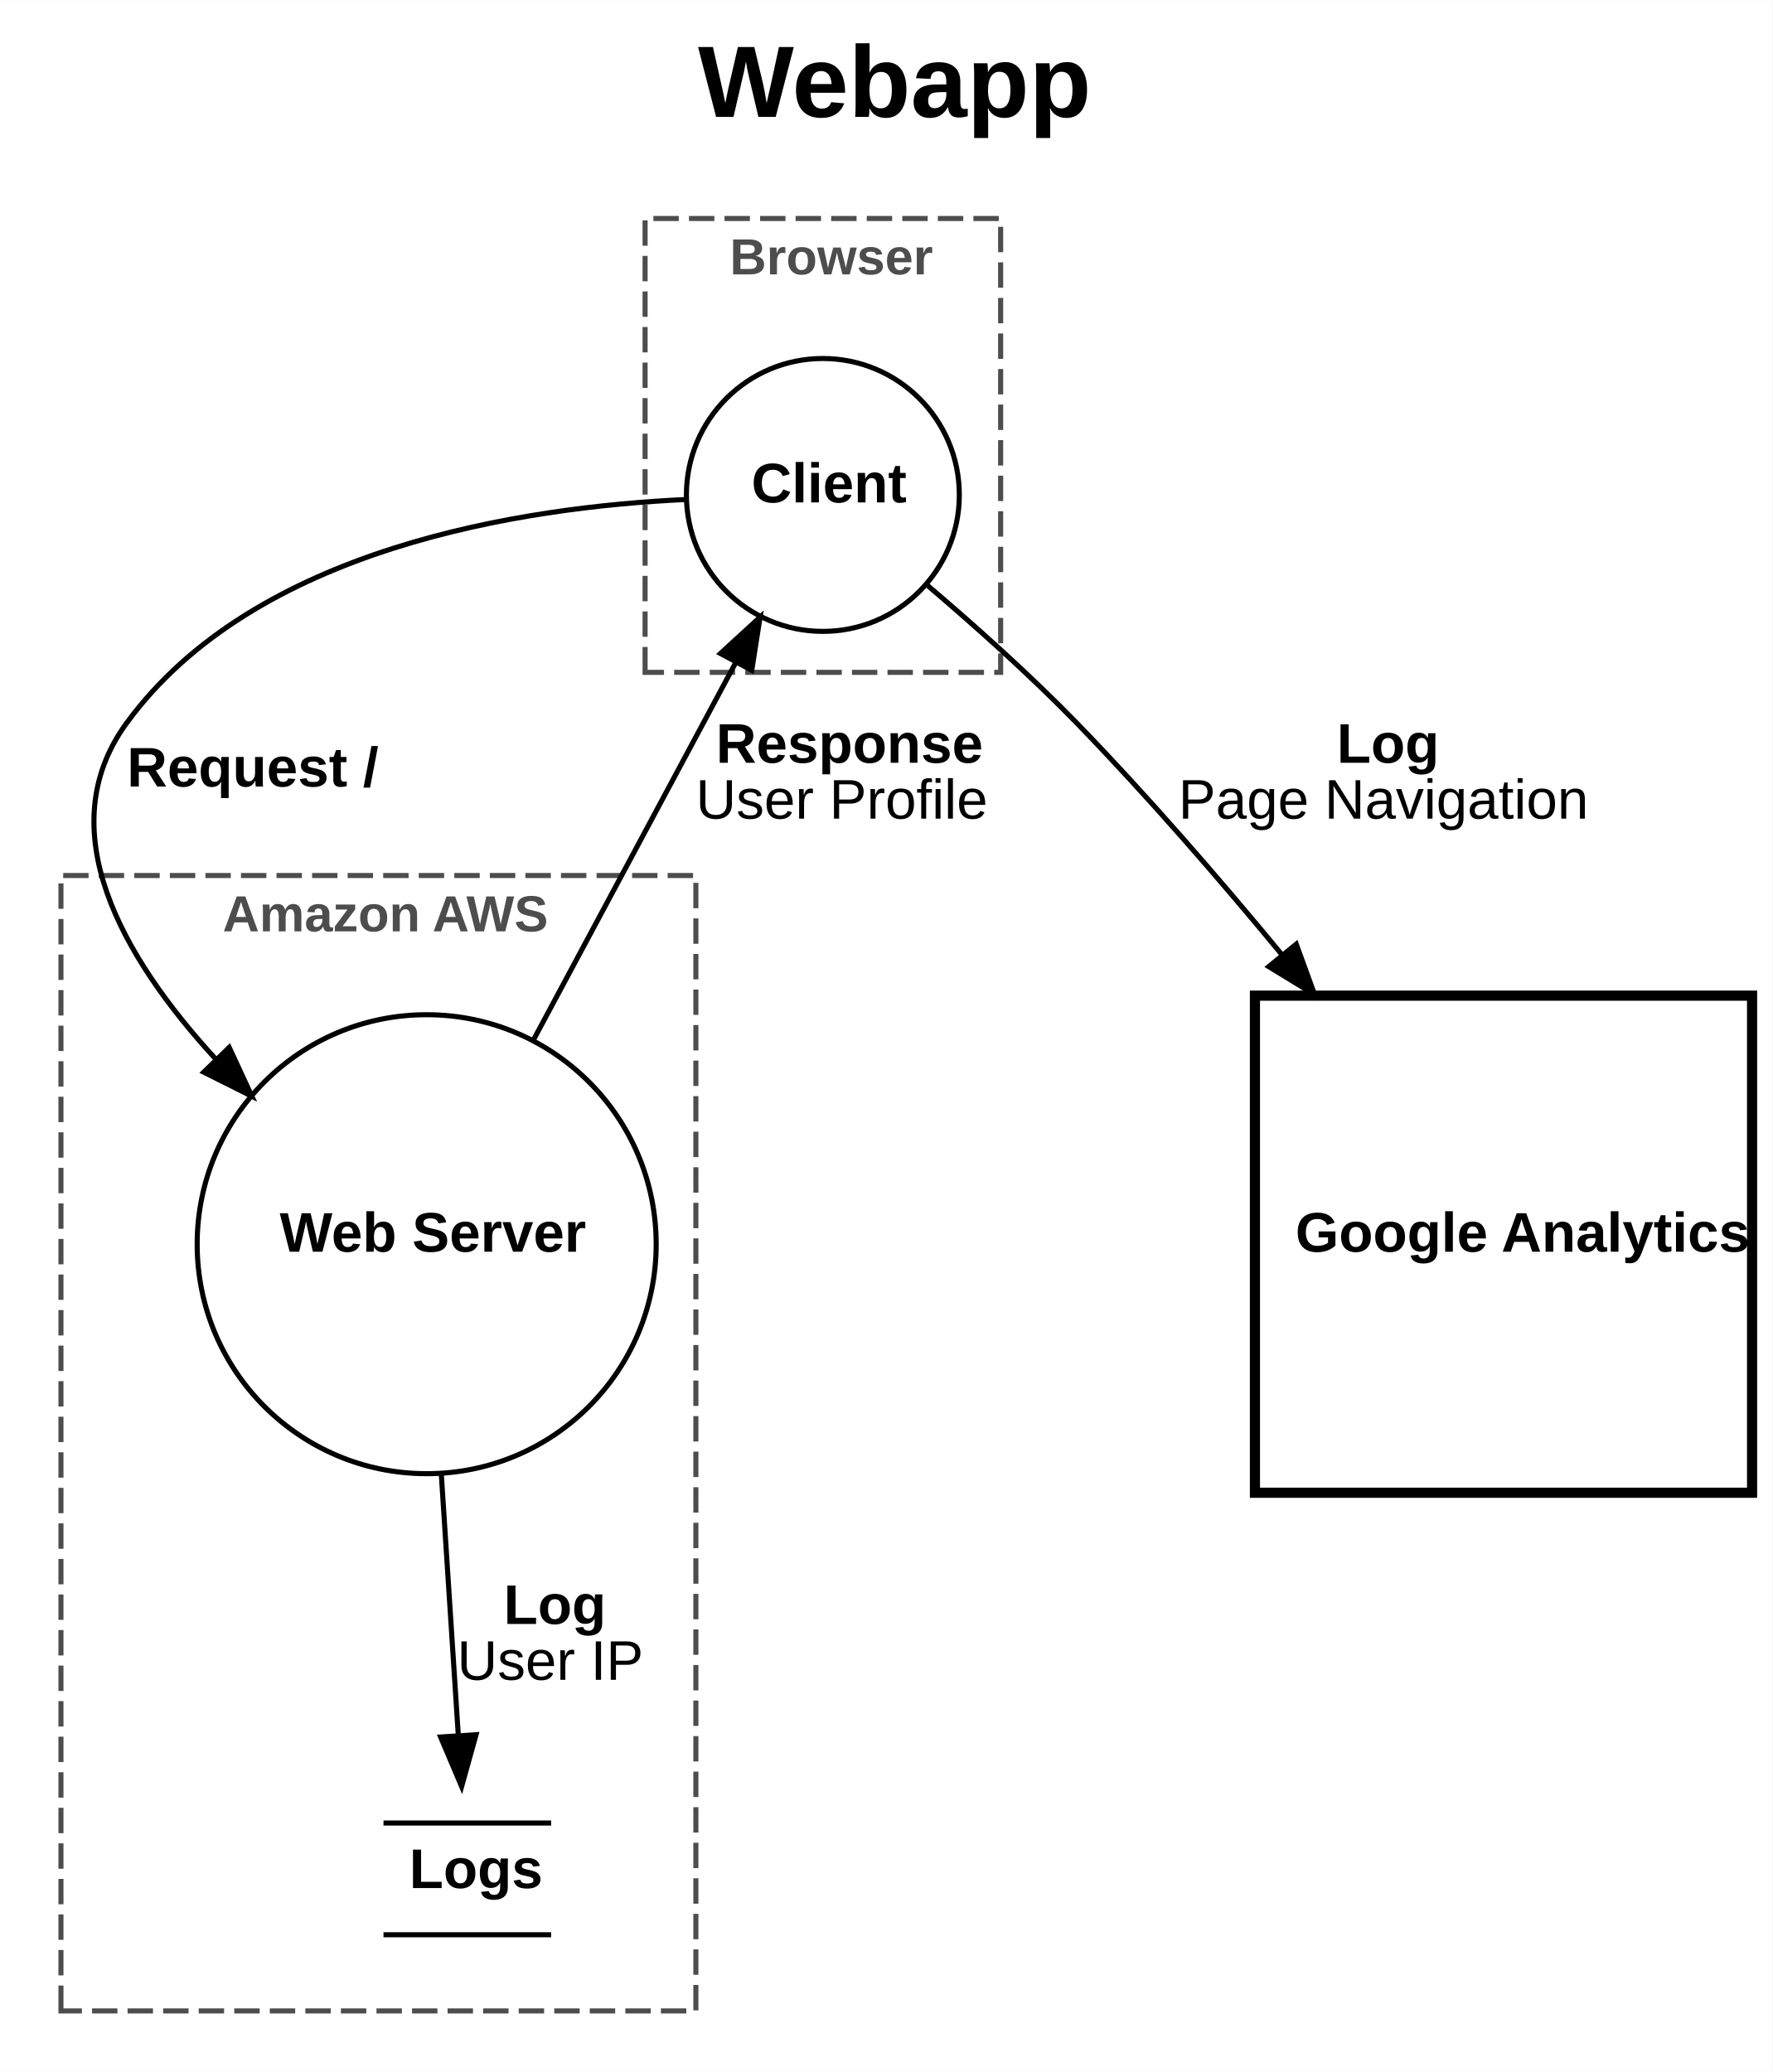
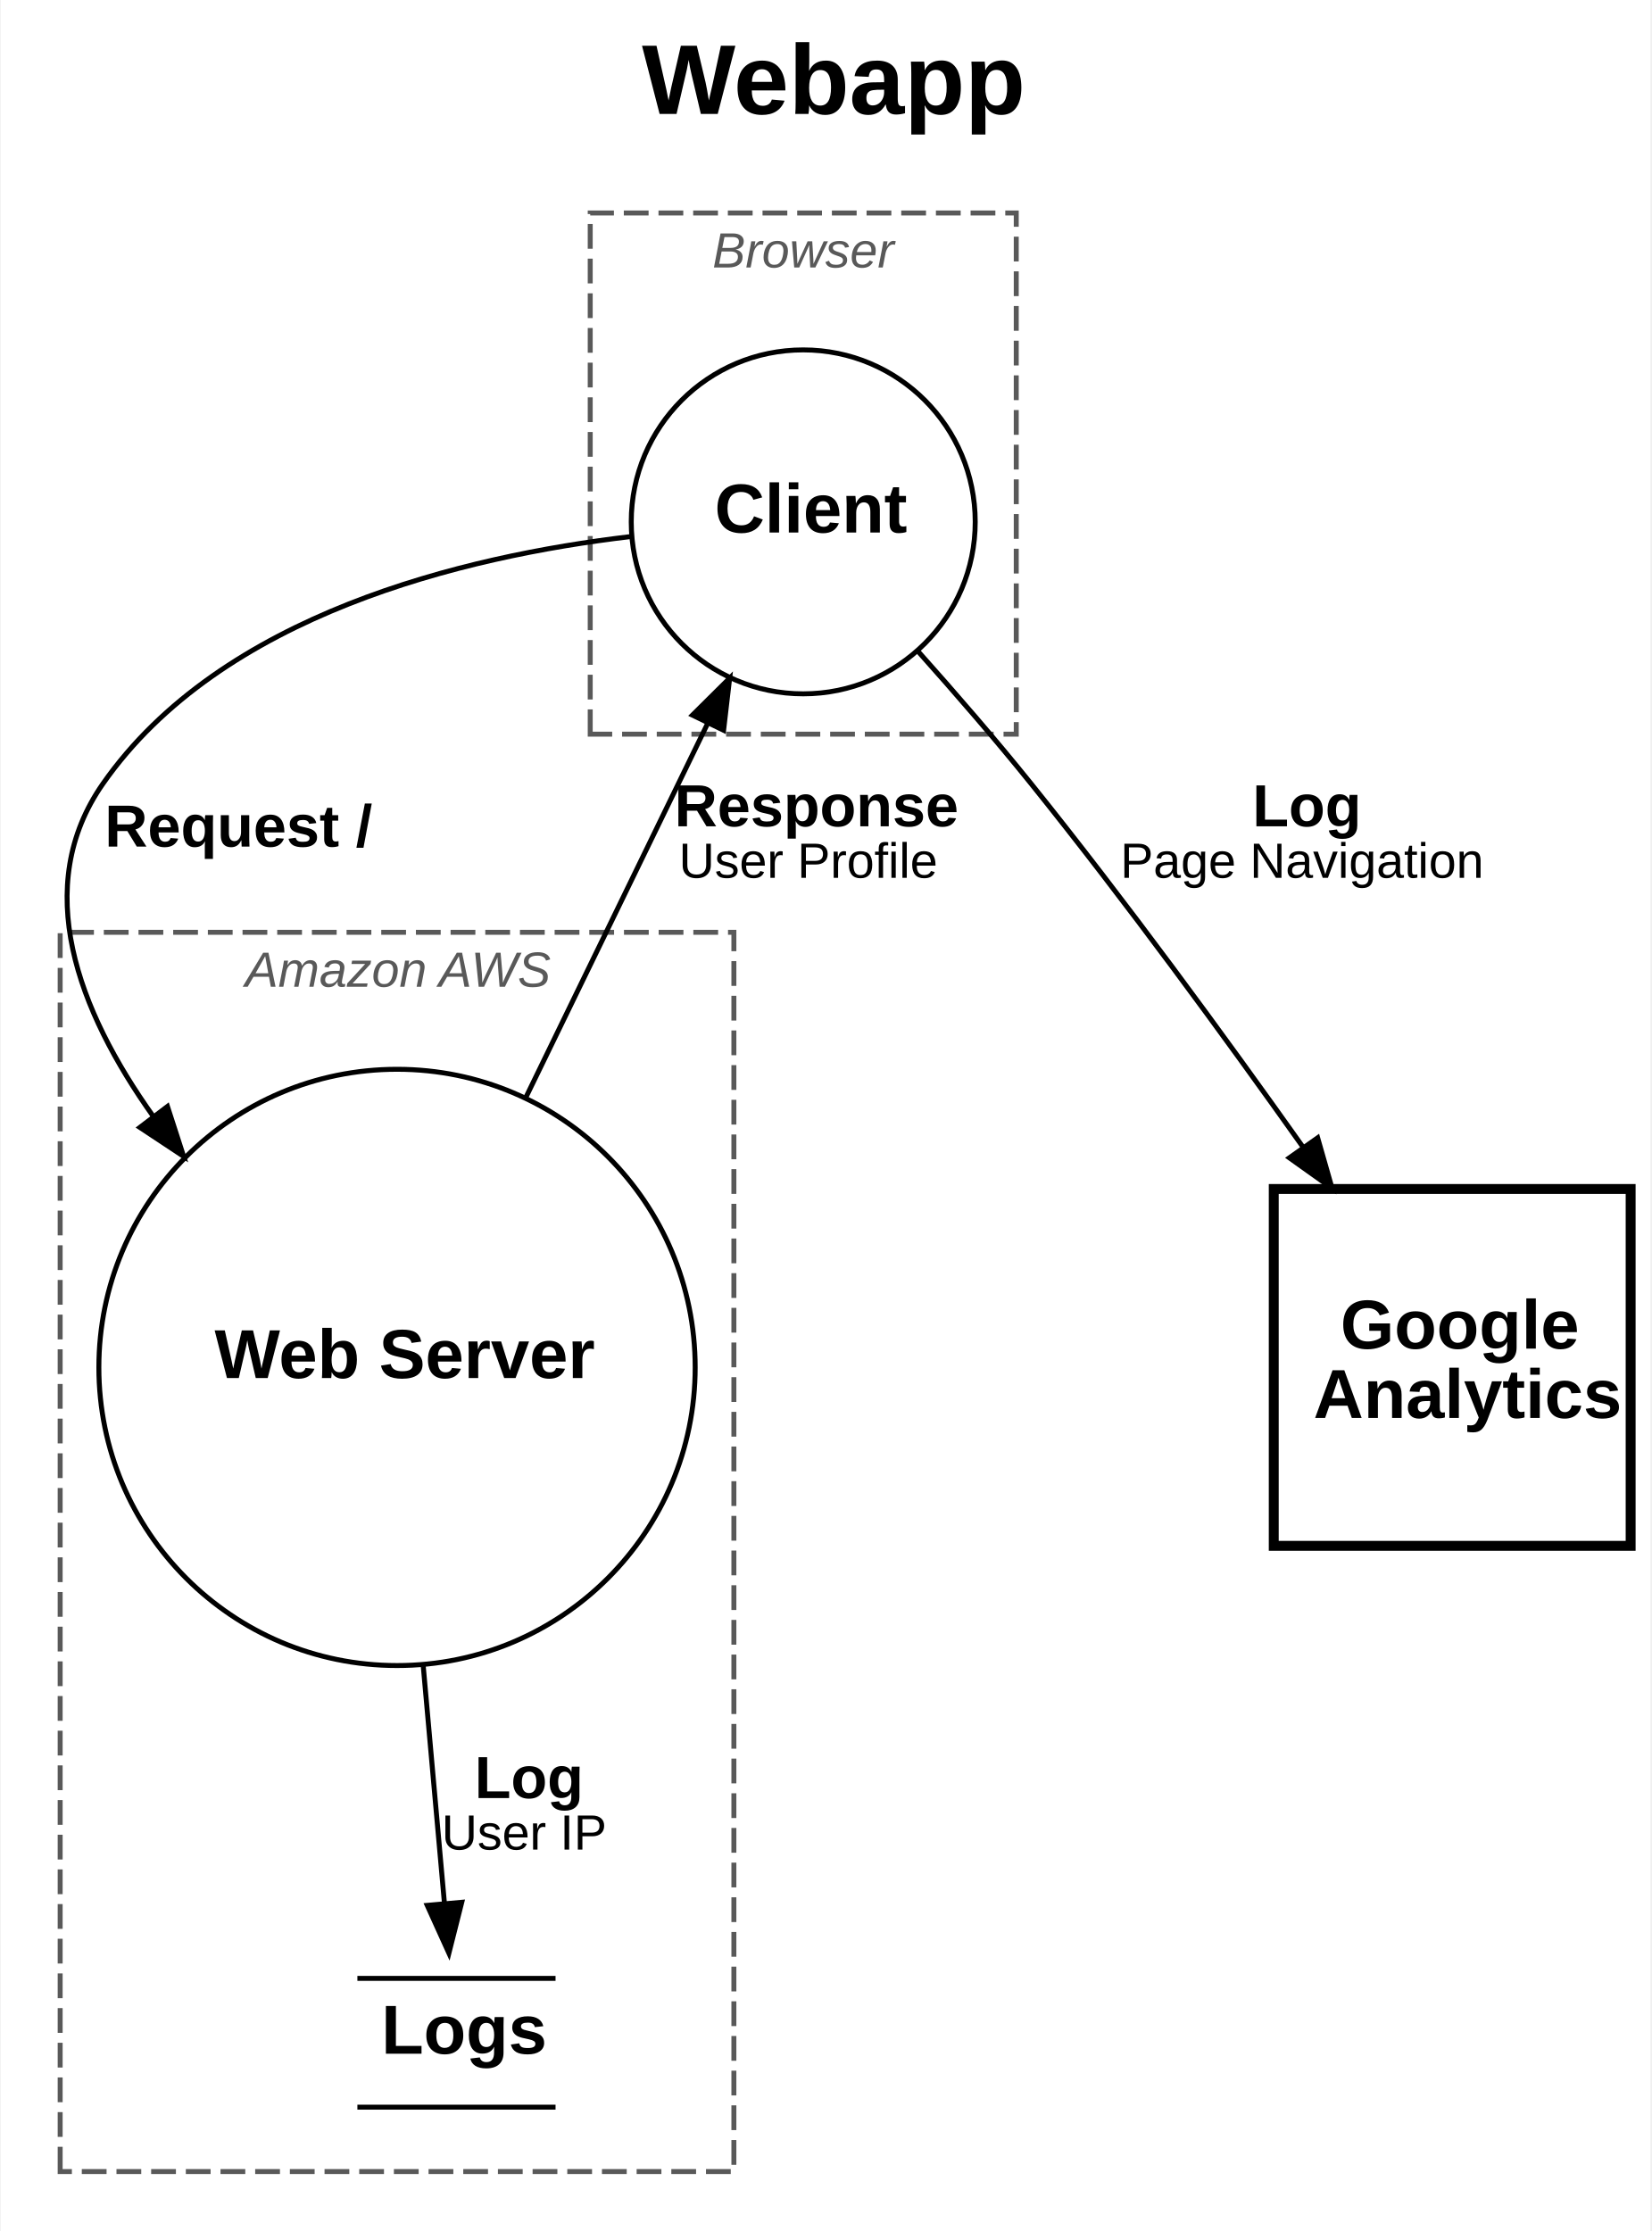
- <svg xmlns="http://www.w3.org/2000/svg" width="349pt" height="408pt" viewBox="0.00 0.00 348.97 407.92">
-   <g id="graph0" class="graph" transform="scale(1 1) rotate(0) translate(4 403.92)">
-     <polygon fill="white" stroke="none" points="-4,4 -4,-403.92 344.968,-403.92 344.968,4 -4,4" />
-     <text text-anchor="start" x="133.419" y="-380.92" font-family="Arial" font-weight="bold" font-size="20.00">Webapp</text>
+ <svg xmlns="http://www.w3.org/2000/svg" width="333pt" height="450pt" viewBox="0.00 0.00 333.01 450.40">
+   <g id="graph0" class="graph" transform="scale(1 1) rotate(0) translate(4 446.4)">
+     <polygon fill="white" stroke="none" points="-4,4 -4,-446.4 329.01,-446.4 329.01,4 -4,4" />
+     <text text-anchor="start" x="125.44" y="-423.4" font-family="Arial" font-weight="bold" font-size="20.00">Webapp</text>
    <g id="clust1" class="cluster">
-       <polygon fill="none" stroke="#4d4d4d" stroke-dasharray="5,2" points="123,-271.559 123,-360.922 193,-360.922 193,-271.559 123,-271.559" />
-       <text text-anchor="start" x="139.663" y="-349.922" font-family="Arial" font-weight="bold" font-size="10.00" fill="#4d4d4d">Browser</text>
+       <polygon fill="none" stroke="#595959" stroke-dasharray="5,2" points="115,-298.185 115,-403.402 201,-403.402 201,-298.185 115,-298.185" />
+       <text text-anchor="start" x="139.663" y="-392.402" font-family="Arial" font-style="italic" font-size="10.00" fill="#595959">Browser</text>
    </g>
    <g id="clust2" class="cluster">
-       <polygon fill="none" stroke="#4d4d4d" stroke-dasharray="5,2" points="8,-8 8,-231.559 133,-231.559 133,-8 8,-8" />
-       <text text-anchor="start" x="39.841" y="-220.559" font-family="Arial" font-weight="bold" font-size="10.00" fill="#4d4d4d">Amazon AWS</text>
+       <polygon fill="none" stroke="#595959" stroke-dasharray="5,2" points="8,-8 8,-258.185 144,-258.185 144,-8 8,-8" />
+       <text text-anchor="start" x="45.341" y="-247.185" font-family="Arial" font-style="italic" font-size="10.00" fill="#595959">Amazon AWS</text>
    </g>
    <g id="node1" class="node">
-       <ellipse fill="none" stroke="black" cx="158" cy="-306.491" rx="26.865" ry="26.865" />
-       <text text-anchor="start" x="143.938" y="-305.015" font-family="Arial" font-weight="bold" font-size="11.00">Client</text>
+       <ellipse fill="none" stroke="black" cx="158" cy="-341.044" rx="34.718" ry="34.718" />
+       <text text-anchor="start" x="140.104" y="-338.893" font-family="Arial" font-weight="bold" font-size="14.00">Client</text>
    </g>
    <g id="node2" class="node">
-       <ellipse fill="none" stroke="black" cx="80" cy="-158.968" rx="45.184" ry="45.184" />
-       <text text-anchor="start" x="51.063" y="-157.492" font-family="Arial" font-weight="bold" font-size="11.00">Web Server</text>
+       <ellipse fill="none" stroke="black" cx="76" cy="-170.343" rx="60.187" ry="60.187" />
+       <text text-anchor="start" x="39.171" y="-168.192" font-family="Arial" font-weight="bold" font-size="14.00">Web Server</text>
    </g>
    <g id="edge1" class="edge">
-       <path fill="none" stroke="black" d="M131.028,-305.595C98.808,-304.086 46.106,-296.082 20.917,-261.559 5.668,-240.659 20.02,-215.539 38.391,-195.507" />
-       <polygon fill="black" stroke="black" points="41.127,-197.714 45.576,-188.098 36.102,-192.841 41.127,-197.714" />
-       <text text-anchor="start" x="21" y="-249.083" font-family="Arial" font-weight="bold" font-size="11.00">Request /</text>
+       <path fill="none" stroke="black" d="M123.059,-338.065C89.51,-334.089 40.509,-322.371 16.637,-288.185 2.082,-267.343 11.539,-242.438 26.82,-220.986" />
+       <polygon fill="black" stroke="black" points="29.663,-223.03 32.925,-212.949 24.089,-218.796 29.663,-223.03" />
+       <text text-anchor="start" x="17" y="-275.484" font-family="Arial" font-weight="bold" font-size="12.00">Request /</text>
    </g>
    <g id="edge3" class="edge">
-       <path fill="none" stroke="black" d="M140.866,-273.524C129.117,-251.604 113.456,-222.387 100.963,-199.078" />
-       <polygon fill="black" stroke="black" points="137.832,-275.272 145.641,-282.432 144.001,-271.965 137.832,-275.272" />
-       <text text-anchor="start" x="136.964" y="-253.759" font-family="Arial" font-weight="bold" font-size="11.00">Response</text>
-       <text text-anchor="start" x="133" y="-242.759" font-family="Arial" font-size="11.00">User Profile</text>
+       <path fill="none" stroke="black" d="M138.654,-300.242C127.716,-277.74 113.896,-249.306 102.019,-224.873" />
+       <polygon fill="black" stroke="black" points="135.631,-302.03 143.15,-309.493 141.927,-298.97 135.631,-302.03" />
+       <text text-anchor="start" x="132" y="-279.585" font-family="Arial" font-weight="bold" font-size="12.00">Response</text>
+       <text text-anchor="start" x="132.899" y="-269.185" font-family="Arial" font-size="10.00">User Profile</text>
    </g>
    <g id="node4" class="node">
-       <polygon fill="none" stroke="black" stroke-width="2" points="340.936,-207.904 243.064,-207.904 243.064,-110.032 340.936,-110.032 340.936,-207.904" />
-       <text text-anchor="start" x="251.032" y="-157.492" font-family="Arial" font-weight="bold" font-size="11.00">Google Analytics</text>
+       <polygon fill="none" stroke="black" stroke-width="2" points="325.021,-206.364 252.979,-206.364 252.979,-134.323 325.021,-134.323 325.021,-206.364" />
+       <text text-anchor="start" x="266.428" y="-174.143" font-family="Arial" font-weight="bold" font-size="14.00">Google</text>
+       <text text-anchor="start" x="260.99" y="-160.143" font-family="Arial" font-weight="bold" font-size="14.00">Analytics</text>
    </g>
    <g id="edge4" class="edge">
-       <path fill="none" stroke="black" d="M178.617,-288.661C187.907,-280.758 198.826,-271.012 208,-261.559 221.776,-247.363 235.825,-231.173 248.392,-215.953" />
-       <polygon fill="black" stroke="black" points="251.196,-218.053 254.82,-208.097 245.778,-213.62 251.196,-218.053" />
-       <text text-anchor="start" x="259.185" y="-253.759" font-family="Arial" font-weight="bold" font-size="11.00">Log</text>
-       <text text-anchor="start" x="228" y="-242.759" font-family="Arial" font-size="11.00">Page Navigation</text>
+       <path fill="none" stroke="black" d="M181.196,-314.881C188.653,-306.533 196.835,-297.095 204,-288.185 223.027,-264.524 243.063,-237.118 258.9,-214.798" />
+       <polygon fill="black" stroke="black" points="261.843,-216.698 264.754,-206.51 256.126,-212.659 261.843,-216.698" />
+       <text text-anchor="start" x="248.681" y="-279.585" font-family="Arial" font-weight="bold" font-size="12.00">Log</text>
+       <text text-anchor="start" x="222" y="-269.185" font-family="Arial" font-size="10.00">Page Navigation</text>
    </g>
    <g id="node3" class="node">
-       <text text-anchor="start" x="76.573" y="-32.2" font-family="Arial" font-weight="bold" font-size="11.00">Logs</text>
-       <polyline fill="none" stroke="black" points="71.5,-23 104.5,-23 " />
-       <polyline fill="none" stroke="black" points="104.5,-45 71.5,-45 " />
+       <text text-anchor="start" x="72.821" y="-31.8" font-family="Arial" font-weight="bold" font-size="14.00">Logs</text>
+       <polyline fill="none" stroke="black" points="68,-21 108,-21 " />
+       <polyline fill="none" stroke="black" points="108,-47 68,-47 " />
    </g>
    <g id="edge2" class="edge">
-       <path fill="none" stroke="black" d="M82.866,-113.921C83.984,-96.73 85.231,-77.556 86.217,-62.413" />
-       <polygon fill="black" stroke="black" points="89.725,-62.39 86.882,-52.184 82.74,-61.936 89.725,-62.39" />
-       <text text-anchor="start" x="95.16" y="-84.2" font-family="Arial" font-weight="bold" font-size="11.00">Log</text>
-       <text text-anchor="start" x="86" y="-73.2" font-family="Arial" font-size="11.00">User IP</text>
+       <path fill="none" stroke="black" d="M81.298,-110.027C82.785,-93.388 84.329,-76.097 85.56,-62.314" />
+       <polygon fill="black" stroke="black" points="89.07,-62.363 86.473,-52.091 82.097,-61.74 89.07,-62.363" />
+       <text text-anchor="start" x="91.659" y="-83.4" font-family="Arial" font-weight="bold" font-size="12.00">Log</text>
+       <text text-anchor="start" x="85" y="-73" font-family="Arial" font-size="10.00">User IP</text>
    </g>
  </g>
</svg>
